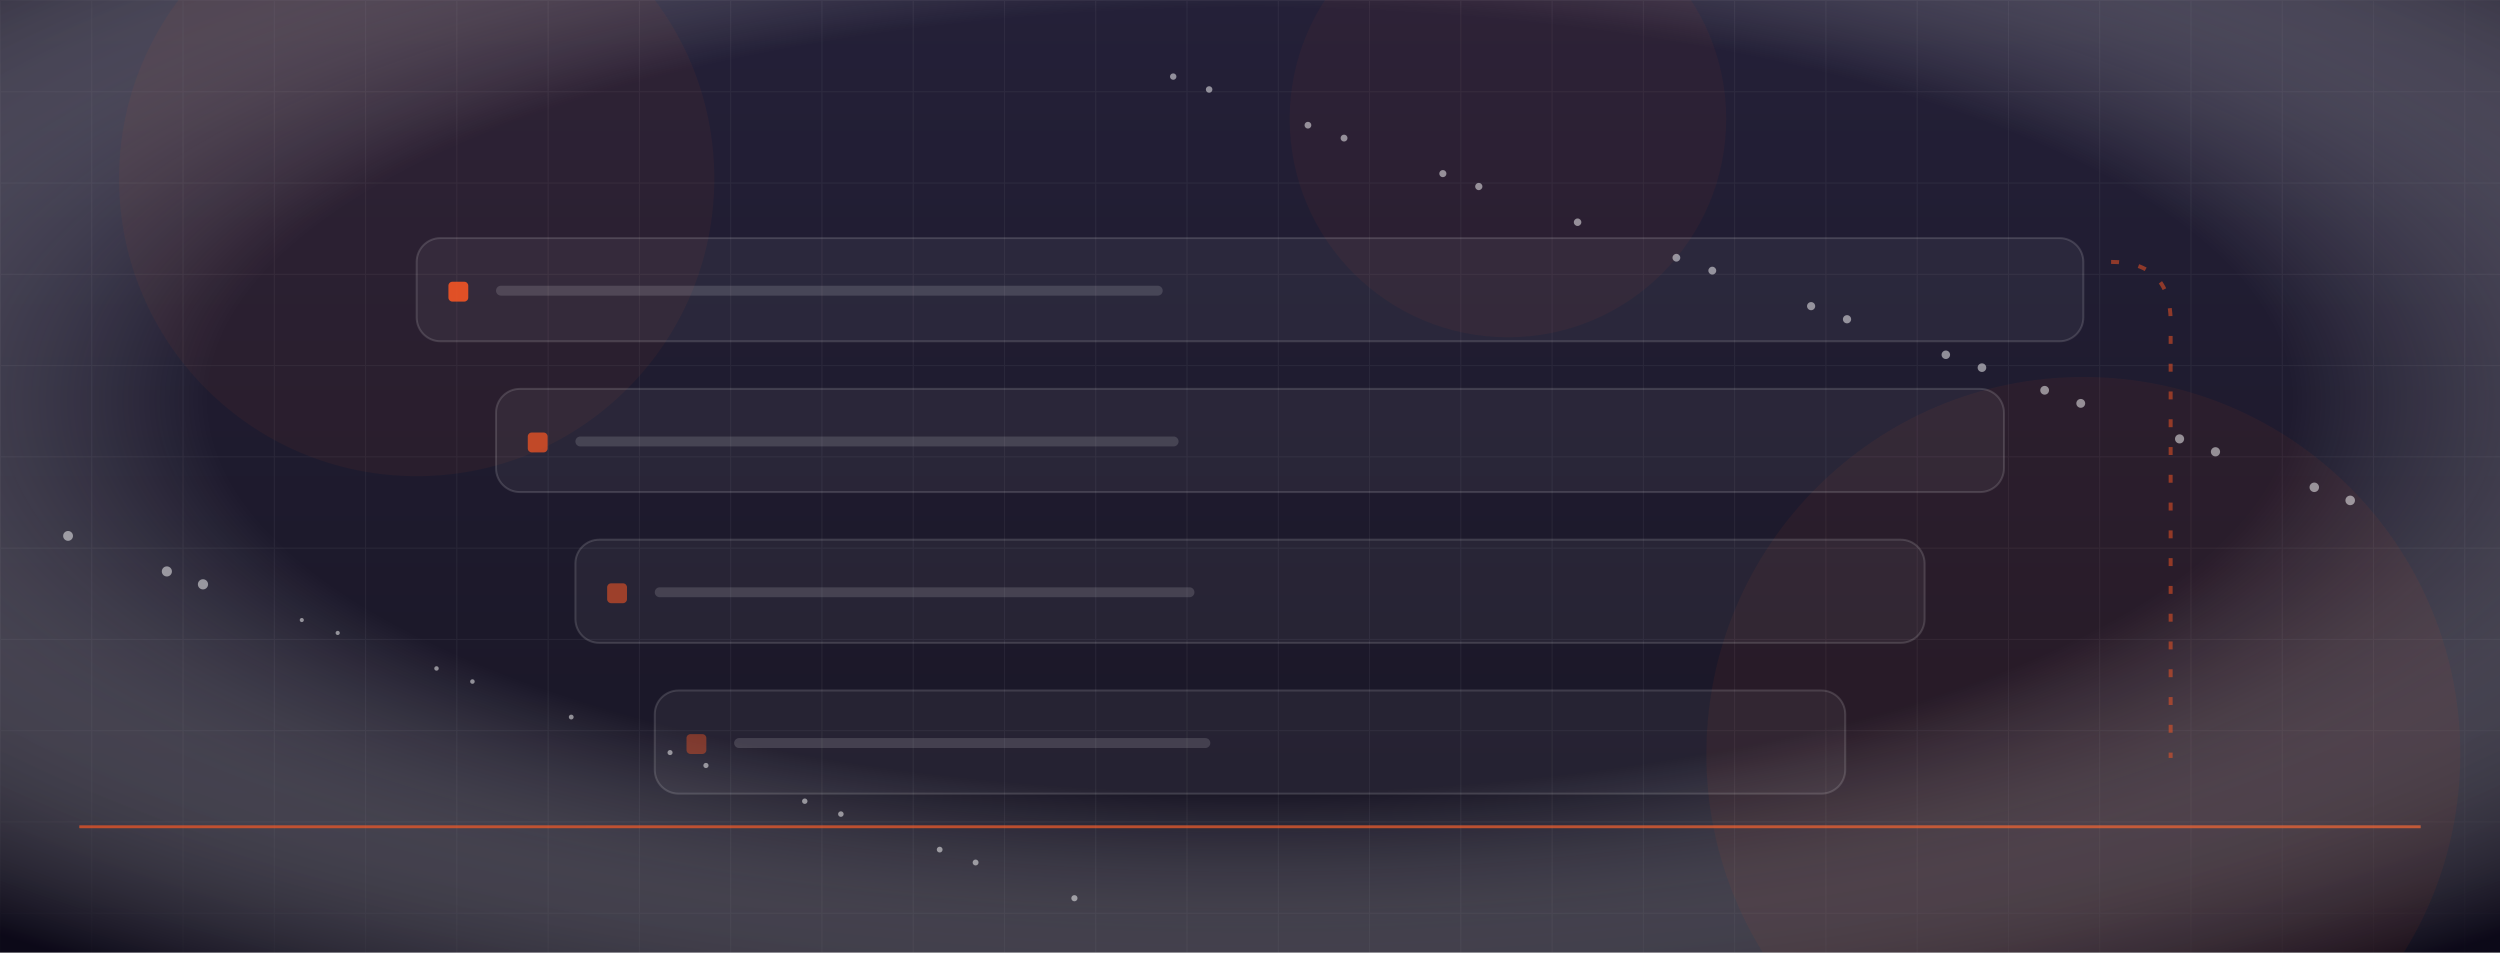
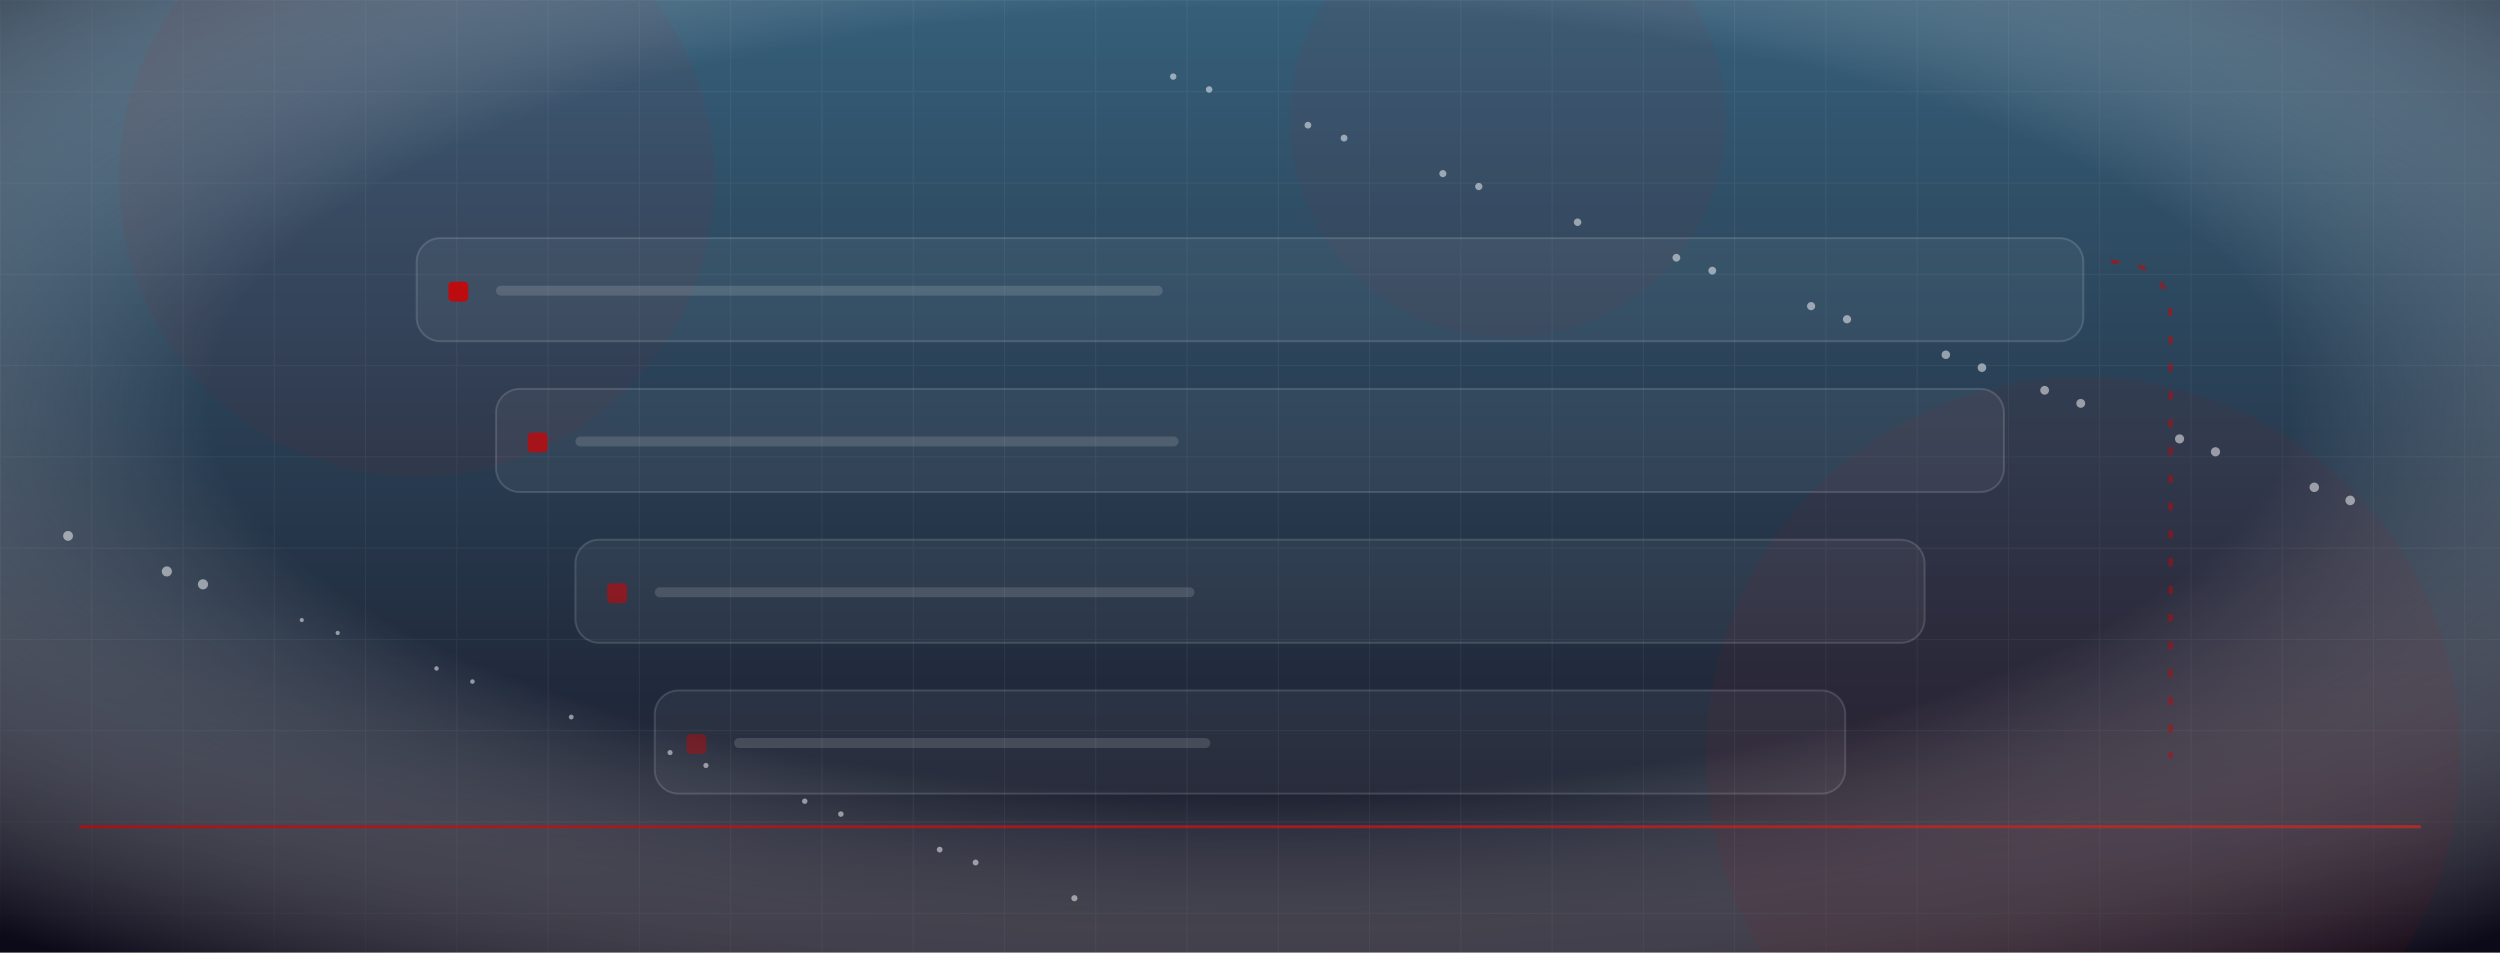
<svg xmlns="http://www.w3.org/2000/svg" viewBox="0 0 1260 480" preserveAspectRatio="xMidYMid slice" width="1260" height="480">
  <defs>
    <linearGradient id="bg" x1="0" y1="0" x2="0" y2="1">
-       <stop offset="0" stop-color="#18142D" />
+       <stop offset="0" stop-color="#2b5672" />
      <stop offset="1" stop-color="#0C0918" />
    </linearGradient>
    <linearGradient id="acc" x1="0" y1="0" x2="1" y2="0">
-       <stop offset="0" stop-color="#FE5722" />
-       <stop offset="1" stop-color="#FF9A62" />
+       <stop offset="0" stop-color="#d20000" />
+       <stop offset="1" stop-color="#ff8a7c" />
    </linearGradient>
    <linearGradient id="accv" x1="0" y1="0" x2="0" y2="1">
-       <stop offset="0" stop-color="#FE5722" />
-       <stop offset="1" stop-color="#FF9A62" />
+       <stop offset="0" stop-color="#d20000" />
+       <stop offset="1" stop-color="#ff8a7c" />
    </linearGradient>
    <radialGradient id="vig" cx="0.5" cy="0.42" r="0.75">
      <stop offset="0.55" stop-color="#FFFFFF" stop-opacity="0.05" />
      <stop offset="1" stop-color="#0C0918" stop-opacity="0.85" />
    </radialGradient>
    <filter id="glow" x="-60%" y="-60%" width="220%" height="220%">
      <feGaussianBlur stdDeviation="6" result="b" />
      <feMerge>
        <feMergeNode in="b" />
        <feMergeNode in="SourceGraphic" />
      </feMerge>
    </filter>
    <filter id="glow2" x="-80%" y="-80%" width="260%" height="260%">
      <feGaussianBlur stdDeviation="12" result="b" />
      <feMerge>
        <feMergeNode in="b" />
        <feMergeNode in="SourceGraphic" />
      </feMerge>
    </filter>
    <pattern id="grid" width="46" height="46" patternUnits="userSpaceOnUse">
      <path d="M46 0H0V46" fill="none" stroke="#FFFFFF" stroke-opacity="0.05" stroke-width="1" />
    </pattern>
  </defs>
  <rect width="1260" height="480" fill="url(#bg)" />
  <rect width="1260" height="480" fill="url(#grid)" />
  <rect width="1260" height="480" fill="url(#vig)" />
-   <circle cx="210" cy="90" r="150" fill="#FE5722" fill-opacity="0.05" />
-   <circle cx="1050" cy="380" r="190" fill="#FE5722" fill-opacity="0.055" />
-   <circle cx="760" cy="60" r="110" fill="#FE5722" fill-opacity="0.045" />
+   <circle cx="210" cy="90" r="150" fill="#d20000" fill-opacity="0.05" />
+   <circle cx="1050" cy="380" r="190" fill="#d20000" fill-opacity="0.055" />
+   <circle cx="760" cy="60" r="110" fill="#d20000" fill-opacity="0.045" />
  <g>
    <circle cx="1030.5" cy="196.7" r="2.21" fill="#FFFFFF" fill-opacity="0.5">
      <animate attributeName="opacity" values="0.5;0.08;0.5" dur="4.0s" begin="0.3s" repeatCount="indefinite" />
    </circle>
    <circle cx="84.1" cy="288.0" r="2.55" fill="#FFFFFF" fill-opacity="0.5">
      <animate attributeName="opacity" values="0.5;0.08;0.5" dur="4.7s" begin="1.0s" repeatCount="indefinite" />
    </circle>
    <circle cx="337.7" cy="379.3" r="1.28" fill="#FFFFFF" fill-opacity="0.5">
      <animate attributeName="opacity" values="0.5;0.08;0.5" dur="5.4s" begin="1.7s" repeatCount="indefinite" />
    </circle>
    <circle cx="591.3" cy="38.6" r="1.62" fill="#FFFFFF" fill-opacity="0.5">
      <animate attributeName="opacity" values="0.5;0.08;0.5" dur="2.8s" begin="2.3s" repeatCount="indefinite" />
    </circle>
    <circle cx="844.9" cy="129.9" r="1.96" fill="#FFFFFF" fill-opacity="0.5">
      <animate attributeName="opacity" values="0.5;0.08;0.5" dur="3.5s" begin="3.0s" repeatCount="indefinite" />
    </circle>
    <circle cx="1098.5" cy="221.2" r="2.3" fill="#FFFFFF" fill-opacity="0.5">
      <animate attributeName="opacity" values="0.5;0.08;0.5" dur="4.2s" begin="0.5s" repeatCount="indefinite" />
    </circle>
    <circle cx="152.1" cy="312.5" r="1.04" fill="#FFFFFF" fill-opacity="0.5">
      <animate attributeName="opacity" values="0.5;0.08;0.5" dur="4.9s" begin="1.2s" repeatCount="indefinite" />
    </circle>
    <circle cx="405.6" cy="403.8" r="1.37" fill="#FFFFFF" fill-opacity="0.5">
      <animate attributeName="opacity" values="0.5;0.08;0.5" dur="2.2s" begin="1.8s" repeatCount="indefinite" />
    </circle>
    <circle cx="659.2" cy="63.1" r="1.71" fill="#FFFFFF" fill-opacity="0.5">
      <animate attributeName="opacity" values="0.5;0.08;0.5" dur="3.0s" begin="2.5s" repeatCount="indefinite" />
    </circle>
    <circle cx="912.8" cy="154.3" r="2.05" fill="#FFFFFF" fill-opacity="0.5">
      <animate attributeName="opacity" values="0.5;0.08;0.5" dur="3.7s" begin="3.2s" repeatCount="indefinite" />
    </circle>
    <circle cx="1166.4" cy="245.6" r="2.39" fill="#FFFFFF" fill-opacity="0.5">
      <animate attributeName="opacity" values="0.5;0.08;0.5" dur="4.4s" begin="0.7s" repeatCount="indefinite" />
    </circle>
    <circle cx="220.0" cy="336.9" r="1.13" fill="#FFFFFF" fill-opacity="0.5">
      <animate attributeName="opacity" values="0.5;0.08;0.5" dur="5.1s" begin="1.4s" repeatCount="indefinite" />
    </circle>
    <circle cx="473.6" cy="428.2" r="1.46" fill="#FFFFFF" fill-opacity="0.5">
      <animate attributeName="opacity" values="0.5;0.08;0.5" dur="2.4s" begin="2.0s" repeatCount="indefinite" />
    </circle>
    <circle cx="727.2" cy="87.5" r="1.8" fill="#FFFFFF" fill-opacity="0.5">
      <animate attributeName="opacity" values="0.5;0.08;0.5" dur="3.1s" begin="2.7s" repeatCount="indefinite" />
    </circle>
    <circle cx="980.7" cy="178.8" r="2.14" fill="#FFFFFF" fill-opacity="0.5">
      <animate attributeName="opacity" values="0.5;0.08;0.5" dur="3.9s" begin="0.2s" repeatCount="indefinite" />
    </circle>
    <circle cx="34.3" cy="270.1" r="2.48" fill="#FFFFFF" fill-opacity="0.5">
      <animate attributeName="opacity" values="0.5;0.08;0.5" dur="4.6s" begin="0.9s" repeatCount="indefinite" />
    </circle>
    <circle cx="287.9" cy="361.4" r="1.22" fill="#FFFFFF" fill-opacity="0.5">
      <animate attributeName="opacity" values="0.5;0.08;0.5" dur="5.3s" begin="1.5s" repeatCount="indefinite" />
    </circle>
    <circle cx="541.5" cy="452.7" r="1.56" fill="#FFFFFF" fill-opacity="0.5">
      <animate attributeName="opacity" values="0.5;0.08;0.5" dur="2.6s" begin="2.2s" repeatCount="indefinite" />
    </circle>
    <circle cx="795.1" cy="112.0" r="1.89" fill="#FFFFFF" fill-opacity="0.5">
      <animate attributeName="opacity" values="0.5;0.08;0.5" dur="3.3s" begin="2.9s" repeatCount="indefinite" />
    </circle>
    <circle cx="1048.7" cy="203.3" r="2.23" fill="#FFFFFF" fill-opacity="0.5">
      <animate attributeName="opacity" values="0.5;0.08;0.5" dur="4.1s" begin="0.4s" repeatCount="indefinite" />
    </circle>
    <circle cx="102.3" cy="294.5" r="2.57" fill="#FFFFFF" fill-opacity="0.5">
      <animate attributeName="opacity" values="0.5;0.08;0.5" dur="4.8s" begin="1.0s" repeatCount="indefinite" />
    </circle>
    <circle cx="355.8" cy="385.8" r="1.31" fill="#FFFFFF" fill-opacity="0.5">
      <animate attributeName="opacity" values="0.5;0.08;0.5" dur="5.5s" begin="1.7s" repeatCount="indefinite" />
    </circle>
    <circle cx="609.4" cy="45.1" r="1.65" fill="#FFFFFF" fill-opacity="0.5">
      <animate attributeName="opacity" values="0.5;0.08;0.5" dur="2.8s" begin="2.4s" repeatCount="indefinite" />
    </circle>
    <circle cx="863.0" cy="136.4" r="1.98" fill="#FFFFFF" fill-opacity="0.5">
      <animate attributeName="opacity" values="0.5;0.08;0.5" dur="3.5s" begin="3.1s" repeatCount="indefinite" />
    </circle>
    <circle cx="1116.6" cy="227.7" r="2.32" fill="#FFFFFF" fill-opacity="0.5">
      <animate attributeName="opacity" values="0.5;0.08;0.5" dur="4.3s" begin="0.5s" repeatCount="indefinite" />
    </circle>
    <circle cx="170.2" cy="319.0" r="1.06" fill="#FFFFFF" fill-opacity="0.5">
      <animate attributeName="opacity" values="0.5;0.08;0.5" dur="5.0s" begin="1.2s" repeatCount="indefinite" />
    </circle>
    <circle cx="423.8" cy="410.3" r="1.4" fill="#FFFFFF" fill-opacity="0.5">
      <animate attributeName="opacity" values="0.5;0.08;0.5" dur="2.3s" begin="1.9s" repeatCount="indefinite" />
    </circle>
    <circle cx="677.4" cy="69.6" r="1.74" fill="#FFFFFF" fill-opacity="0.5">
      <animate attributeName="opacity" values="0.5;0.08;0.5" dur="3.0s" begin="2.6s" repeatCount="indefinite" />
    </circle>
    <circle cx="930.9" cy="160.9" r="2.07" fill="#FFFFFF" fill-opacity="0.5">
      <animate attributeName="opacity" values="0.5;0.08;0.5" dur="3.7s" begin="0.0s" repeatCount="indefinite" />
    </circle>
    <circle cx="1184.5" cy="252.2" r="2.41" fill="#FFFFFF" fill-opacity="0.5">
      <animate attributeName="opacity" values="0.5;0.08;0.5" dur="4.4s" begin="0.7s" repeatCount="indefinite" />
    </circle>
    <circle cx="238.1" cy="343.5" r="1.15" fill="#FFFFFF" fill-opacity="0.5">
      <animate attributeName="opacity" values="0.5;0.08;0.5" dur="5.2s" begin="1.4s" repeatCount="indefinite" />
    </circle>
    <circle cx="491.7" cy="434.7" r="1.49" fill="#FFFFFF" fill-opacity="0.5">
      <animate attributeName="opacity" values="0.5;0.08;0.5" dur="2.5s" begin="2.1s" repeatCount="indefinite" />
    </circle>
    <circle cx="745.3" cy="94.0" r="1.83" fill="#FFFFFF" fill-opacity="0.5">
      <animate attributeName="opacity" values="0.5;0.08;0.5" dur="3.2s" begin="2.8s" repeatCount="indefinite" />
    </circle>
    <circle cx="998.9" cy="185.3" r="2.17" fill="#FFFFFF" fill-opacity="0.5">
      <animate attributeName="opacity" values="0.5;0.08;0.5" dur="3.9s" begin="0.2s" repeatCount="indefinite" />
    </circle>
  </g>
  <rect x="40" y="416" width="1180" height="1.4" fill="url(#acc)" opacity="0.35" />
-   <rect x="40" y="416" width="1180" height="1.4" fill="#FE5722" opacity="0.5">
+   <rect x="40" y="416" width="1180" height="1.4" fill="#d20000" opacity="0.5">
    <animate attributeName="width" values="0;1180;0" dur="9s" repeatCount="indefinite" />
  </rect>
  <rect x="-140" y="0" width="140" height="480" fill="url(#acc)" opacity="0.05">
    <animate attributeName="x" values="-140;1280" dur="11s" repeatCount="indefinite" />
  </rect>
  <rect x="210" y="120" width="840" height="52" rx="12" fill="#FFFFFF" fill-opacity="0.05" stroke="#FFFFFF" stroke-opacity="0.14" stroke-width="1" />
-   <rect x="226" y="142" width="10" height="10" rx="2" fill="#FE5722" opacity="0.85" />
+   <rect x="226" y="142" width="10" height="10" rx="2" fill="#d20000" opacity="0.85" />
  <rect x="250" y="144" width="336" height="5" rx="2.5" fill="#FFFFFF" opacity="0.14" />
  <rect x="250" y="144" width="0" height="5" rx="2.5" fill="url(#acc)" opacity="0.9">
    <animate attributeName="width" values="0;520" dur="4.0s" begin="0.0s" repeatCount="indefinite" />
  </rect>
  <rect x="250" y="196" width="760" height="52" rx="12" fill="#FFFFFF" fill-opacity="0.05" stroke="#FFFFFF" stroke-opacity="0.14" stroke-width="1" />
-   <rect x="266" y="218" width="10" height="10" rx="2" fill="#FE5722" opacity="0.7" />
+   <rect x="266" y="218" width="10" height="10" rx="2" fill="#d20000" opacity="0.7" />
  <rect x="290" y="220" width="304" height="5" rx="2.5" fill="#FFFFFF" opacity="0.14" />
  <rect x="290" y="220" width="0" height="5" rx="2.5" fill="url(#acc)" opacity="0.9">
    <animate attributeName="width" values="0;471" dur="4.8s" begin="0.5s" repeatCount="indefinite" />
  </rect>
  <rect x="290" y="272" width="680" height="52" rx="12" fill="#FFFFFF" fill-opacity="0.05" stroke="#FFFFFF" stroke-opacity="0.14" stroke-width="1" />
-   <rect x="306" y="294" width="10" height="10" rx="2" fill="#FE5722" opacity="0.55" />
+   <rect x="306" y="294" width="10" height="10" rx="2" fill="#d20000" opacity="0.55" />
  <rect x="330" y="296" width="272" height="5" rx="2.5" fill="#FFFFFF" opacity="0.14" />
  <rect x="330" y="296" width="0" height="5" rx="2.5" fill="url(#acc)" opacity="0.9">
    <animate attributeName="width" values="0;421" dur="5.6s" begin="1.0s" repeatCount="indefinite" />
  </rect>
  <rect x="330" y="348" width="600" height="52" rx="12" fill="#FFFFFF" fill-opacity="0.05" stroke="#FFFFFF" stroke-opacity="0.14" stroke-width="1" />
-   <rect x="346" y="370" width="10" height="10" rx="2" fill="#FE5722" opacity="0.4" />
+   <rect x="346" y="370" width="10" height="10" rx="2" fill="#d20000" opacity="0.4" />
  <rect x="370" y="372" width="240" height="5" rx="2.5" fill="#FFFFFF" opacity="0.14" />
  <rect x="370" y="372" width="0" height="5" rx="2.5" fill="url(#acc)" opacity="0.9">
    <animate attributeName="width" values="0;372" dur="6.4s" begin="1.5s" repeatCount="indefinite" />
  </rect>
-   <path d="M1064 132 q 30 0 30 30 v 220" fill="none" stroke="#FE5722" stroke-opacity="0.5" stroke-width="2" stroke-dasharray="4 10">
+   <path d="M1064 132 q 30 0 30 30 v 220" fill="none" stroke="#d20000" stroke-opacity="0.5" stroke-width="2" stroke-dasharray="4 10">
    <animate attributeName="stroke-dashoffset" from="40" to="0" dur="3s" repeatCount="indefinite" />
  </path>
</svg>
